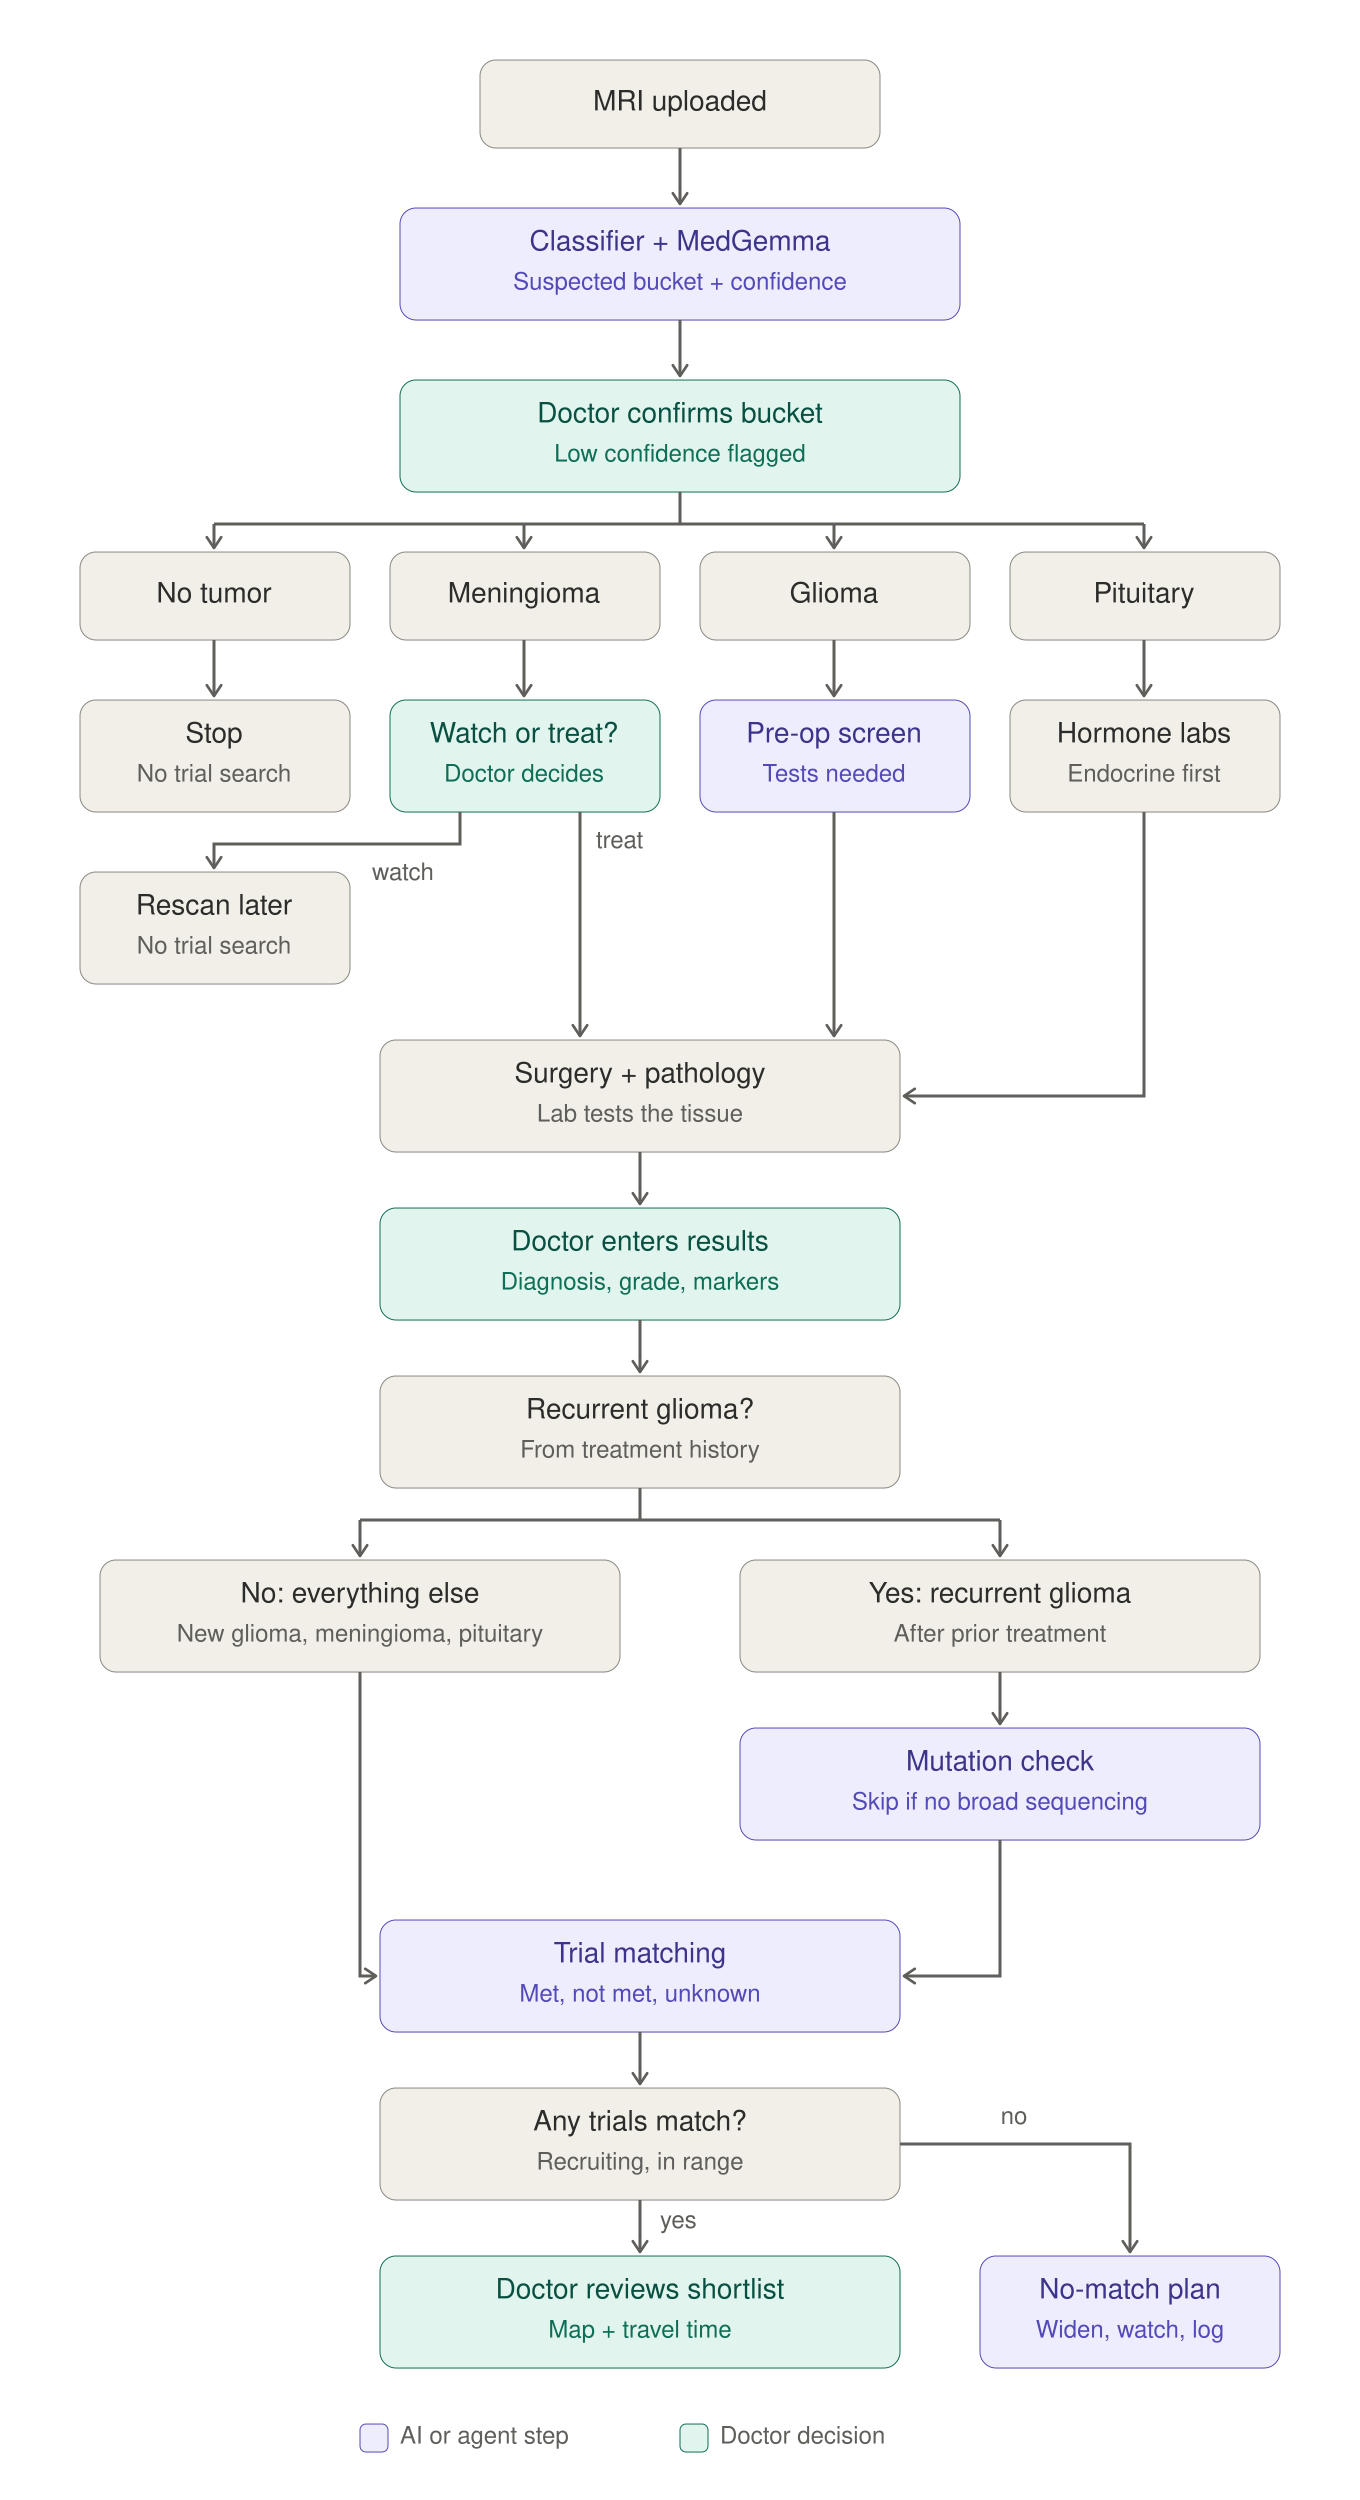
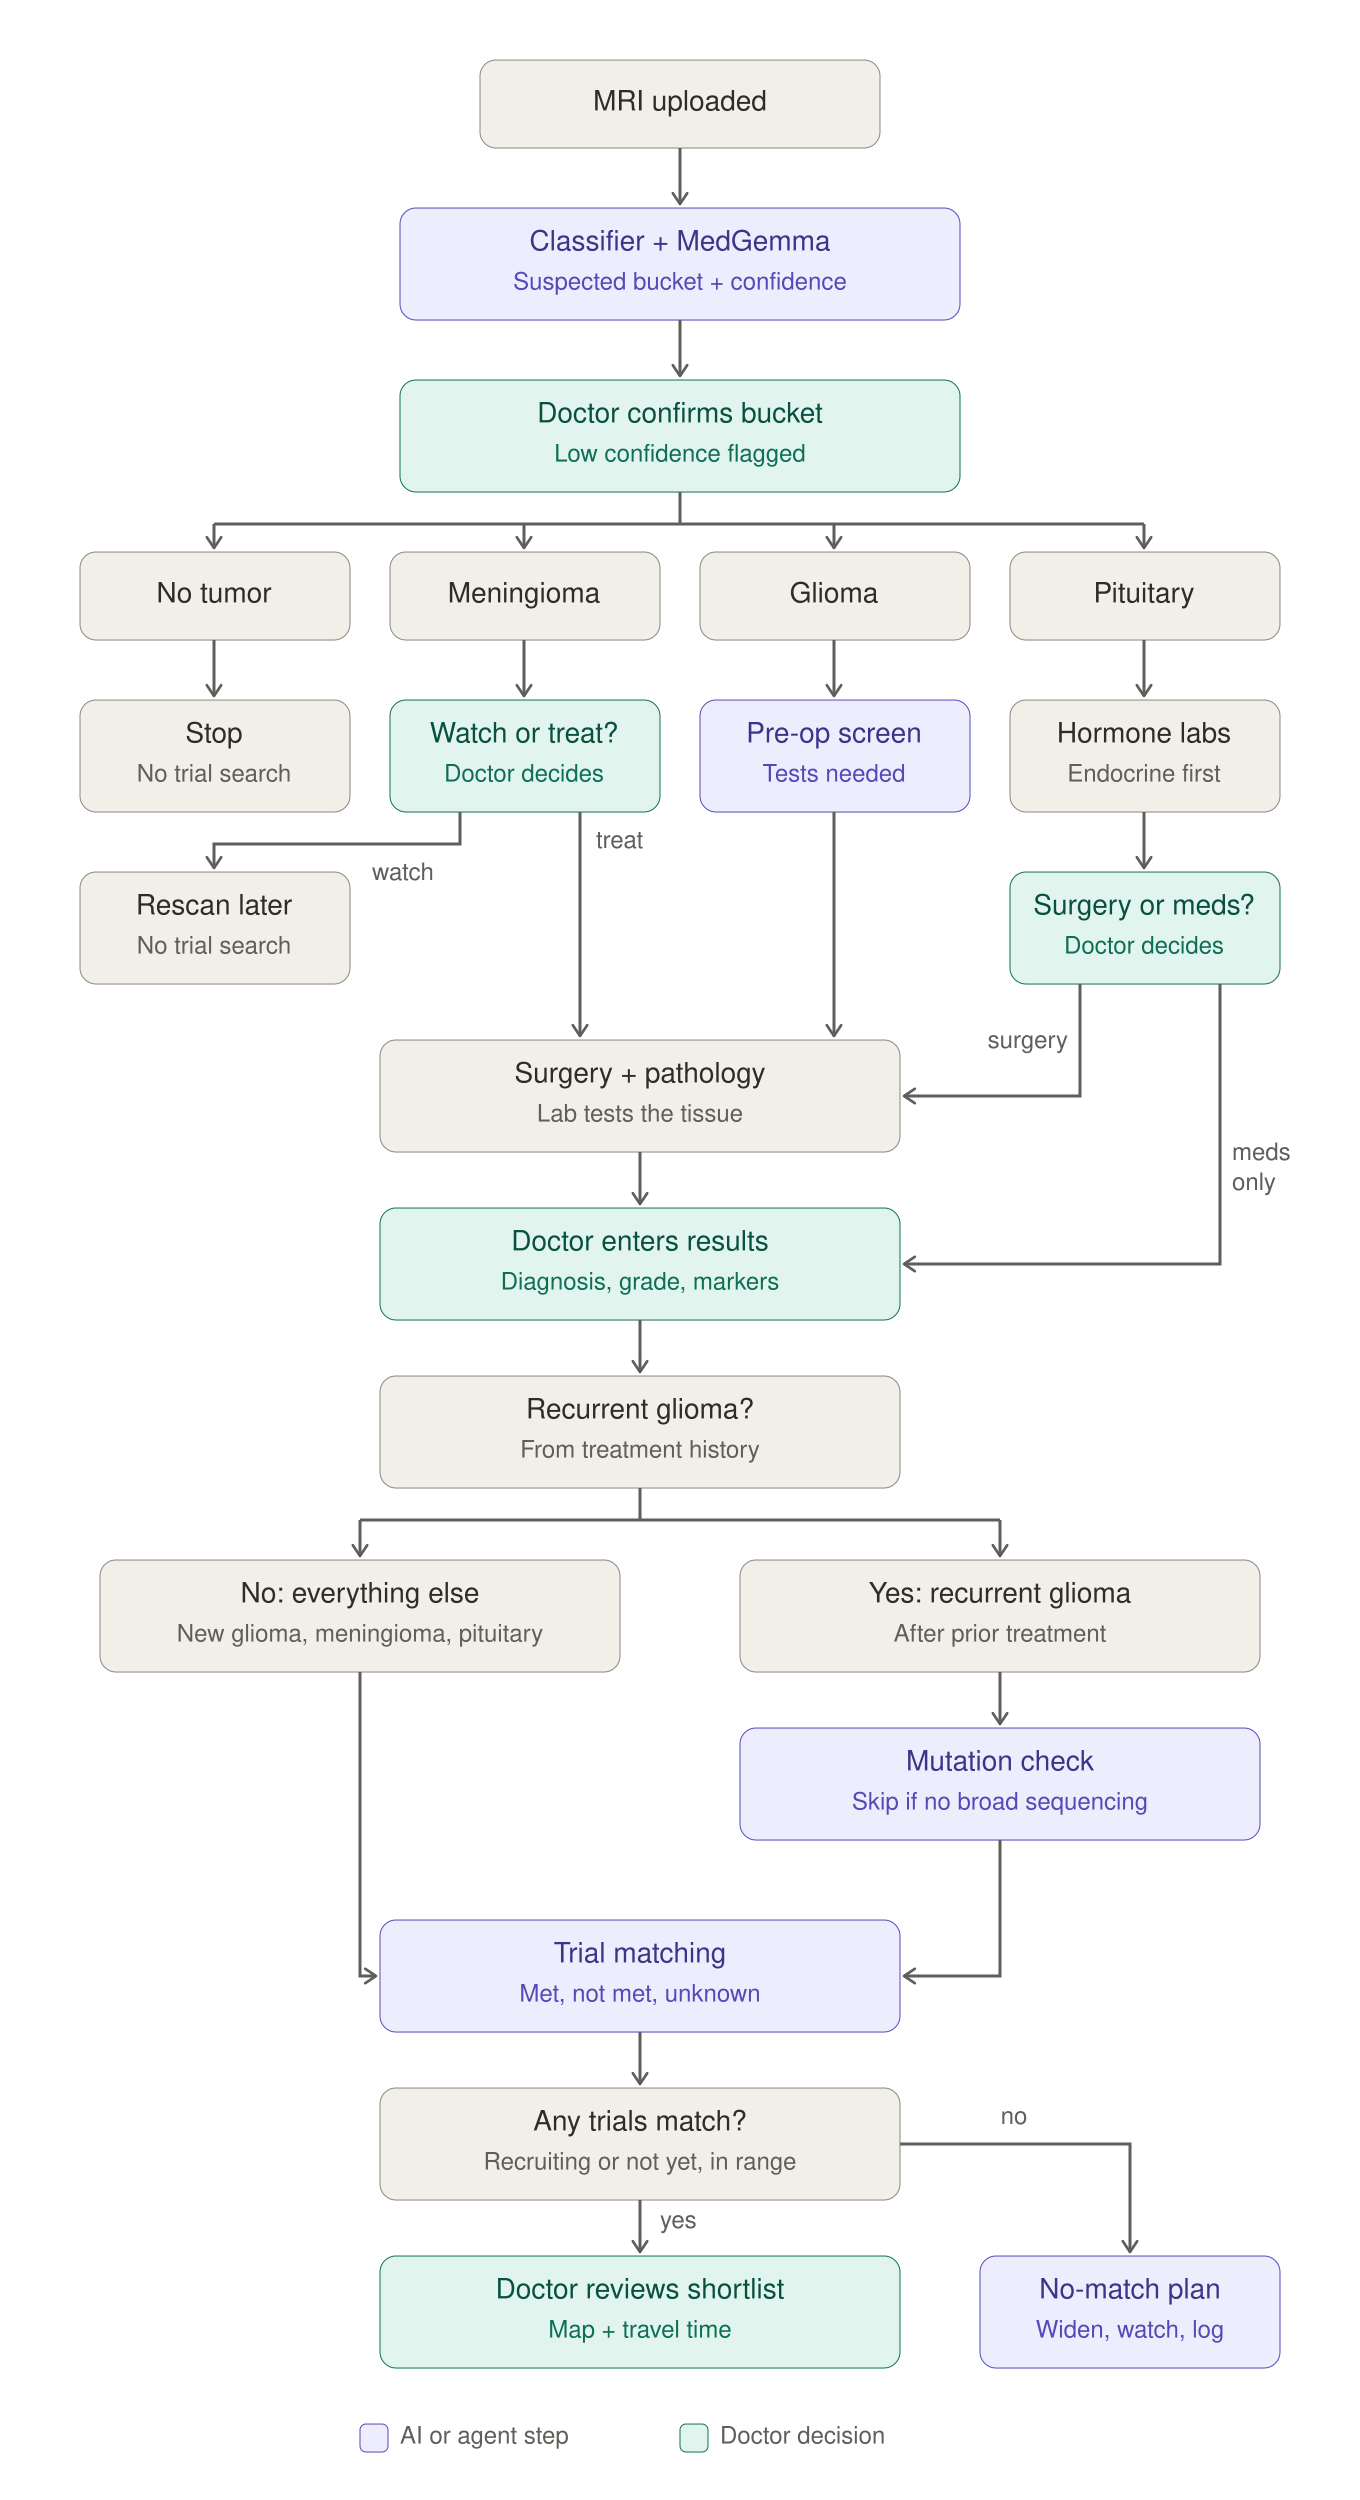
<svg xmlns="http://www.w3.org/2000/svg" width="680" height="1250" viewBox="0 0 680 1250" role="img">
  <style>
.bg{fill:#FFFFFF}
.box{fill:#F1EFE8;stroke:#888780;stroke-width:0.5}
.th{font:500 14px -apple-system,Segoe UI,Helvetica,Arial,sans-serif;fill:#2C2C2A}
.ts{font:400 12px -apple-system,Segoe UI,Helvetica,Arial,sans-serif;fill:#5F5E5A}
.c-purple rect, rect.c-purple{fill:#EEEDFE;stroke:#534AB7;stroke-width:0.5}
.c-purple .th{fill:#3C3489}.c-purple .ts{fill:#534AB7}
.c-teal rect, rect.c-teal{fill:#E1F5EE;stroke:#0F6E56;stroke-width:0.5}
.c-teal .th{fill:#085041}.c-teal .ts{fill:#0F6E56}
.arr{stroke:#5F5E5A;stroke-width:1.5;fill:none}
.ln{stroke:#5F5E5A;stroke-width:1.5;fill:none}
</style>
  <defs>
    <marker id="arrow" viewBox="0 0 10 10" refX="8" refY="5" markerWidth="6" markerHeight="6" orient="auto-start-reverse">
      <path d="M2 1L8 5L2 9" fill="none" stroke="#5F5E5A" stroke-width="1.5" stroke-linecap="round" stroke-linejoin="round" />
    </marker>
  </defs>
  <rect class="bg" x="0" y="0" width="680" height="1250" />
  <g>
    <rect class="box" x="240" y="30" width="200" height="44" rx="8" />
    <text class="th" x="340" y="52" text-anchor="middle" dominant-baseline="central">MRI uploaded</text>
  </g>
  <line x1="340" y1="74" x2="340" y2="102" class="arr" marker-end="url(#arrow)" />
  <g class="c-purple">
    <rect x="200" y="104" width="280" height="56" rx="8" />
    <text class="th" x="340" y="122" text-anchor="middle" dominant-baseline="central">Classifier + MedGemma</text>
    <text class="ts" x="340" y="142" text-anchor="middle" dominant-baseline="central">Suspected bucket + confidence</text>
  </g>
  <line x1="340" y1="160" x2="340" y2="188" class="arr" marker-end="url(#arrow)" />
  <g class="c-teal">
    <rect x="200" y="190" width="280" height="56" rx="8" />
    <text class="th" x="340" y="208" text-anchor="middle" dominant-baseline="central">Doctor confirms bucket</text>
    <text class="ts" x="340" y="228" text-anchor="middle" dominant-baseline="central">Low confidence flagged</text>
  </g>
  <path d="M340 246 L340 262" class="ln" />
  <path d="M107 262 L572 262" class="ln" />
  <line x1="107" y1="262" x2="107" y2="274" class="arr" marker-end="url(#arrow)" />
  <line x1="262" y1="262" x2="262" y2="274" class="arr" marker-end="url(#arrow)" />
  <line x1="417" y1="262" x2="417" y2="274" class="arr" marker-end="url(#arrow)" />
  <line x1="572" y1="262" x2="572" y2="274" class="arr" marker-end="url(#arrow)" />
  <g>
    <rect class="box" x="40" y="276" width="135" height="44" rx="8" />
    <text class="th" x="107" y="298" text-anchor="middle" dominant-baseline="central">No tumor</text>
  </g>
  <g>
    <rect class="box" x="195" y="276" width="135" height="44" rx="8" />
    <text class="th" x="262" y="298" text-anchor="middle" dominant-baseline="central">Meningioma</text>
  </g>
  <g>
    <rect class="box" x="350" y="276" width="135" height="44" rx="8" />
    <text class="th" x="417" y="298" text-anchor="middle" dominant-baseline="central">Glioma</text>
  </g>
  <g>
    <rect class="box" x="505" y="276" width="135" height="44" rx="8" />
    <text class="th" x="572" y="298" text-anchor="middle" dominant-baseline="central">Pituitary</text>
  </g>
  <line x1="107" y1="320" x2="107" y2="348" class="arr" marker-end="url(#arrow)" />
  <line x1="262" y1="320" x2="262" y2="348" class="arr" marker-end="url(#arrow)" />
  <line x1="417" y1="320" x2="417" y2="348" class="arr" marker-end="url(#arrow)" />
  <line x1="572" y1="320" x2="572" y2="348" class="arr" marker-end="url(#arrow)" />
  <g>
    <rect class="box" x="40" y="350" width="135" height="56" rx="8" />
    <text class="th" x="107" y="368" text-anchor="middle" dominant-baseline="central">Stop</text>
    <text class="ts" x="107" y="388" text-anchor="middle" dominant-baseline="central">No trial search</text>
  </g>
  <g class="c-teal">
    <rect x="195" y="350" width="135" height="56" rx="8" />
    <text class="th" x="262" y="368" text-anchor="middle" dominant-baseline="central">Watch or treat?</text>
    <text class="ts" x="262" y="388" text-anchor="middle" dominant-baseline="central">Doctor decides</text>
  </g>
  <g class="c-purple">
    <rect x="350" y="350" width="135" height="56" rx="8" />
    <text class="th" x="417" y="368" text-anchor="middle" dominant-baseline="central">Pre-op screen</text>
    <text class="ts" x="417" y="388" text-anchor="middle" dominant-baseline="central">Tests needed</text>
  </g>
  <g>
    <rect class="box" x="505" y="350" width="135" height="56" rx="8" />
    <text class="th" x="572" y="368" text-anchor="middle" dominant-baseline="central">Hormone labs</text>
    <text class="ts" x="572" y="388" text-anchor="middle" dominant-baseline="central">Endocrine first</text>
  </g>
  <path d="M230 406 L230 422 L107 422 L107 434" class="arr" marker-end="url(#arrow)" />
  <text class="ts" x="186" y="440">watch</text>
  <g>
    <rect class="box" x="40" y="436" width="135" height="56" rx="8" />
    <text class="th" x="107" y="454" text-anchor="middle" dominant-baseline="central">Rescan later</text>
    <text class="ts" x="107" y="474" text-anchor="middle" dominant-baseline="central">No trial search</text>
  </g>
  <line x1="290" y1="406" x2="290" y2="518" class="arr" marker-end="url(#arrow)" />
  <text class="ts" x="298" y="424">treat</text>
  <line x1="417" y1="406" x2="417" y2="518" class="arr" marker-end="url(#arrow)" />
-   <path d="M572 406 L572 548 L452 548" class="arr" marker-end="url(#arrow)" />
+   <line x1="572" y1="406" x2="572" y2="434" class="arr" marker-end="url(#arrow)" />
+   <g class="c-teal">
+     <rect x="505" y="436" width="135" height="56" rx="8" />
+     <text class="th" x="572" y="454" text-anchor="middle" dominant-baseline="central">Surgery or meds?</text>
+     <text class="ts" x="572" y="474" text-anchor="middle" dominant-baseline="central">Doctor decides</text>
+   </g>
+   <path d="M540 492 L540 548 L452 548" class="arr" marker-end="url(#arrow)" />
+   <text class="ts" x="534" y="524" text-anchor="end">surgery</text>
+   <path d="M610 492 L610 632 L452 632" class="arr" marker-end="url(#arrow)" />
+   <text class="ts" x="616" y="580">meds</text>
+   <text class="ts" x="616" y="595">only</text>
  <g>
    <rect class="box" x="190" y="520" width="260" height="56" rx="8" />
    <text class="th" x="320" y="538" text-anchor="middle" dominant-baseline="central">Surgery + pathology</text>
    <text class="ts" x="320" y="558" text-anchor="middle" dominant-baseline="central">Lab tests the tissue</text>
  </g>
  <line x1="320" y1="576" x2="320" y2="602" class="arr" marker-end="url(#arrow)" />
  <g class="c-teal">
    <rect x="190" y="604" width="260" height="56" rx="8" />
    <text class="th" x="320" y="622" text-anchor="middle" dominant-baseline="central">Doctor enters results</text>
    <text class="ts" x="320" y="642" text-anchor="middle" dominant-baseline="central">Diagnosis, grade, markers</text>
  </g>
  <line x1="320" y1="660" x2="320" y2="686" class="arr" marker-end="url(#arrow)" />
  <g>
    <rect class="box" x="190" y="688" width="260" height="56" rx="8" />
    <text class="th" x="320" y="706" text-anchor="middle" dominant-baseline="central">Recurrent glioma?</text>
    <text class="ts" x="320" y="726" text-anchor="middle" dominant-baseline="central">From treatment history</text>
  </g>
  <path d="M320 744 L320 760" class="ln" />
  <path d="M180 760 L500 760" class="ln" />
  <line x1="180" y1="760" x2="180" y2="778" class="arr" marker-end="url(#arrow)" />
  <line x1="500" y1="760" x2="500" y2="778" class="arr" marker-end="url(#arrow)" />
  <g>
    <rect class="box" x="50" y="780" width="260" height="56" rx="8" />
    <text class="th" x="180" y="798" text-anchor="middle" dominant-baseline="central">No: everything else</text>
    <text class="ts" x="180" y="818" text-anchor="middle" dominant-baseline="central">New glioma, meningioma, pituitary</text>
  </g>
  <g>
    <rect class="box" x="370" y="780" width="260" height="56" rx="8" />
    <text class="th" x="500" y="798" text-anchor="middle" dominant-baseline="central">Yes: recurrent glioma</text>
    <text class="ts" x="500" y="818" text-anchor="middle" dominant-baseline="central">After prior treatment</text>
  </g>
  <line x1="500" y1="836" x2="500" y2="862" class="arr" marker-end="url(#arrow)" />
  <g class="c-purple">
    <rect x="370" y="864" width="260" height="56" rx="8" />
    <text class="th" x="500" y="882" text-anchor="middle" dominant-baseline="central">Mutation check</text>
    <text class="ts" x="500" y="902" text-anchor="middle" dominant-baseline="central">Skip if no broad sequencing</text>
  </g>
  <path d="M180 836 L180 988 L188 988" class="arr" marker-end="url(#arrow)" />
  <path d="M500 920 L500 988 L452 988" class="arr" marker-end="url(#arrow)" />
  <g class="c-purple">
    <rect x="190" y="960" width="260" height="56" rx="8" />
    <text class="th" x="320" y="978" text-anchor="middle" dominant-baseline="central">Trial matching</text>
    <text class="ts" x="320" y="998" text-anchor="middle" dominant-baseline="central">Met, not met, unknown</text>
  </g>
  <line x1="320" y1="1016" x2="320" y2="1042" class="arr" marker-end="url(#arrow)" />
  <g>
    <rect class="box" x="190" y="1044" width="260" height="56" rx="8" />
    <text class="th" x="320" y="1062" text-anchor="middle" dominant-baseline="central">Any trials match?</text>
-     <text class="ts" x="320" y="1082" text-anchor="middle" dominant-baseline="central">Recruiting, in range</text>
+     <text class="ts" x="320" y="1082" text-anchor="middle" dominant-baseline="central">Recruiting or not yet, in range</text>
  </g>
  <line x1="320" y1="1100" x2="320" y2="1126" class="arr" marker-end="url(#arrow)" />
  <text class="ts" x="330" y="1114">yes</text>
  <path d="M450 1072 L565 1072 L565 1126" class="arr" marker-end="url(#arrow)" />
  <text class="ts" x="507" y="1062" text-anchor="middle">no</text>
  <g class="c-teal">
    <rect x="190" y="1128" width="260" height="56" rx="8" />
    <text class="th" x="320" y="1146" text-anchor="middle" dominant-baseline="central">Doctor reviews shortlist</text>
    <text class="ts" x="320" y="1166" text-anchor="middle" dominant-baseline="central">Map + travel time</text>
  </g>
  <g class="c-purple">
    <rect x="490" y="1128" width="150" height="56" rx="8" />
    <text class="th" x="565" y="1146" text-anchor="middle" dominant-baseline="central">No-match plan</text>
    <text class="ts" x="565" y="1166" text-anchor="middle" dominant-baseline="central">Widen, watch, log</text>
  </g>
  <rect class="c-purple" x="180" y="1212" width="14" height="14" rx="3" />
  <text class="ts" x="200" y="1219" dominant-baseline="central">AI or agent step</text>
  <rect class="c-teal" x="340" y="1212" width="14" height="14" rx="3" />
  <text class="ts" x="360" y="1219" dominant-baseline="central">Doctor decision</text>
</svg>
